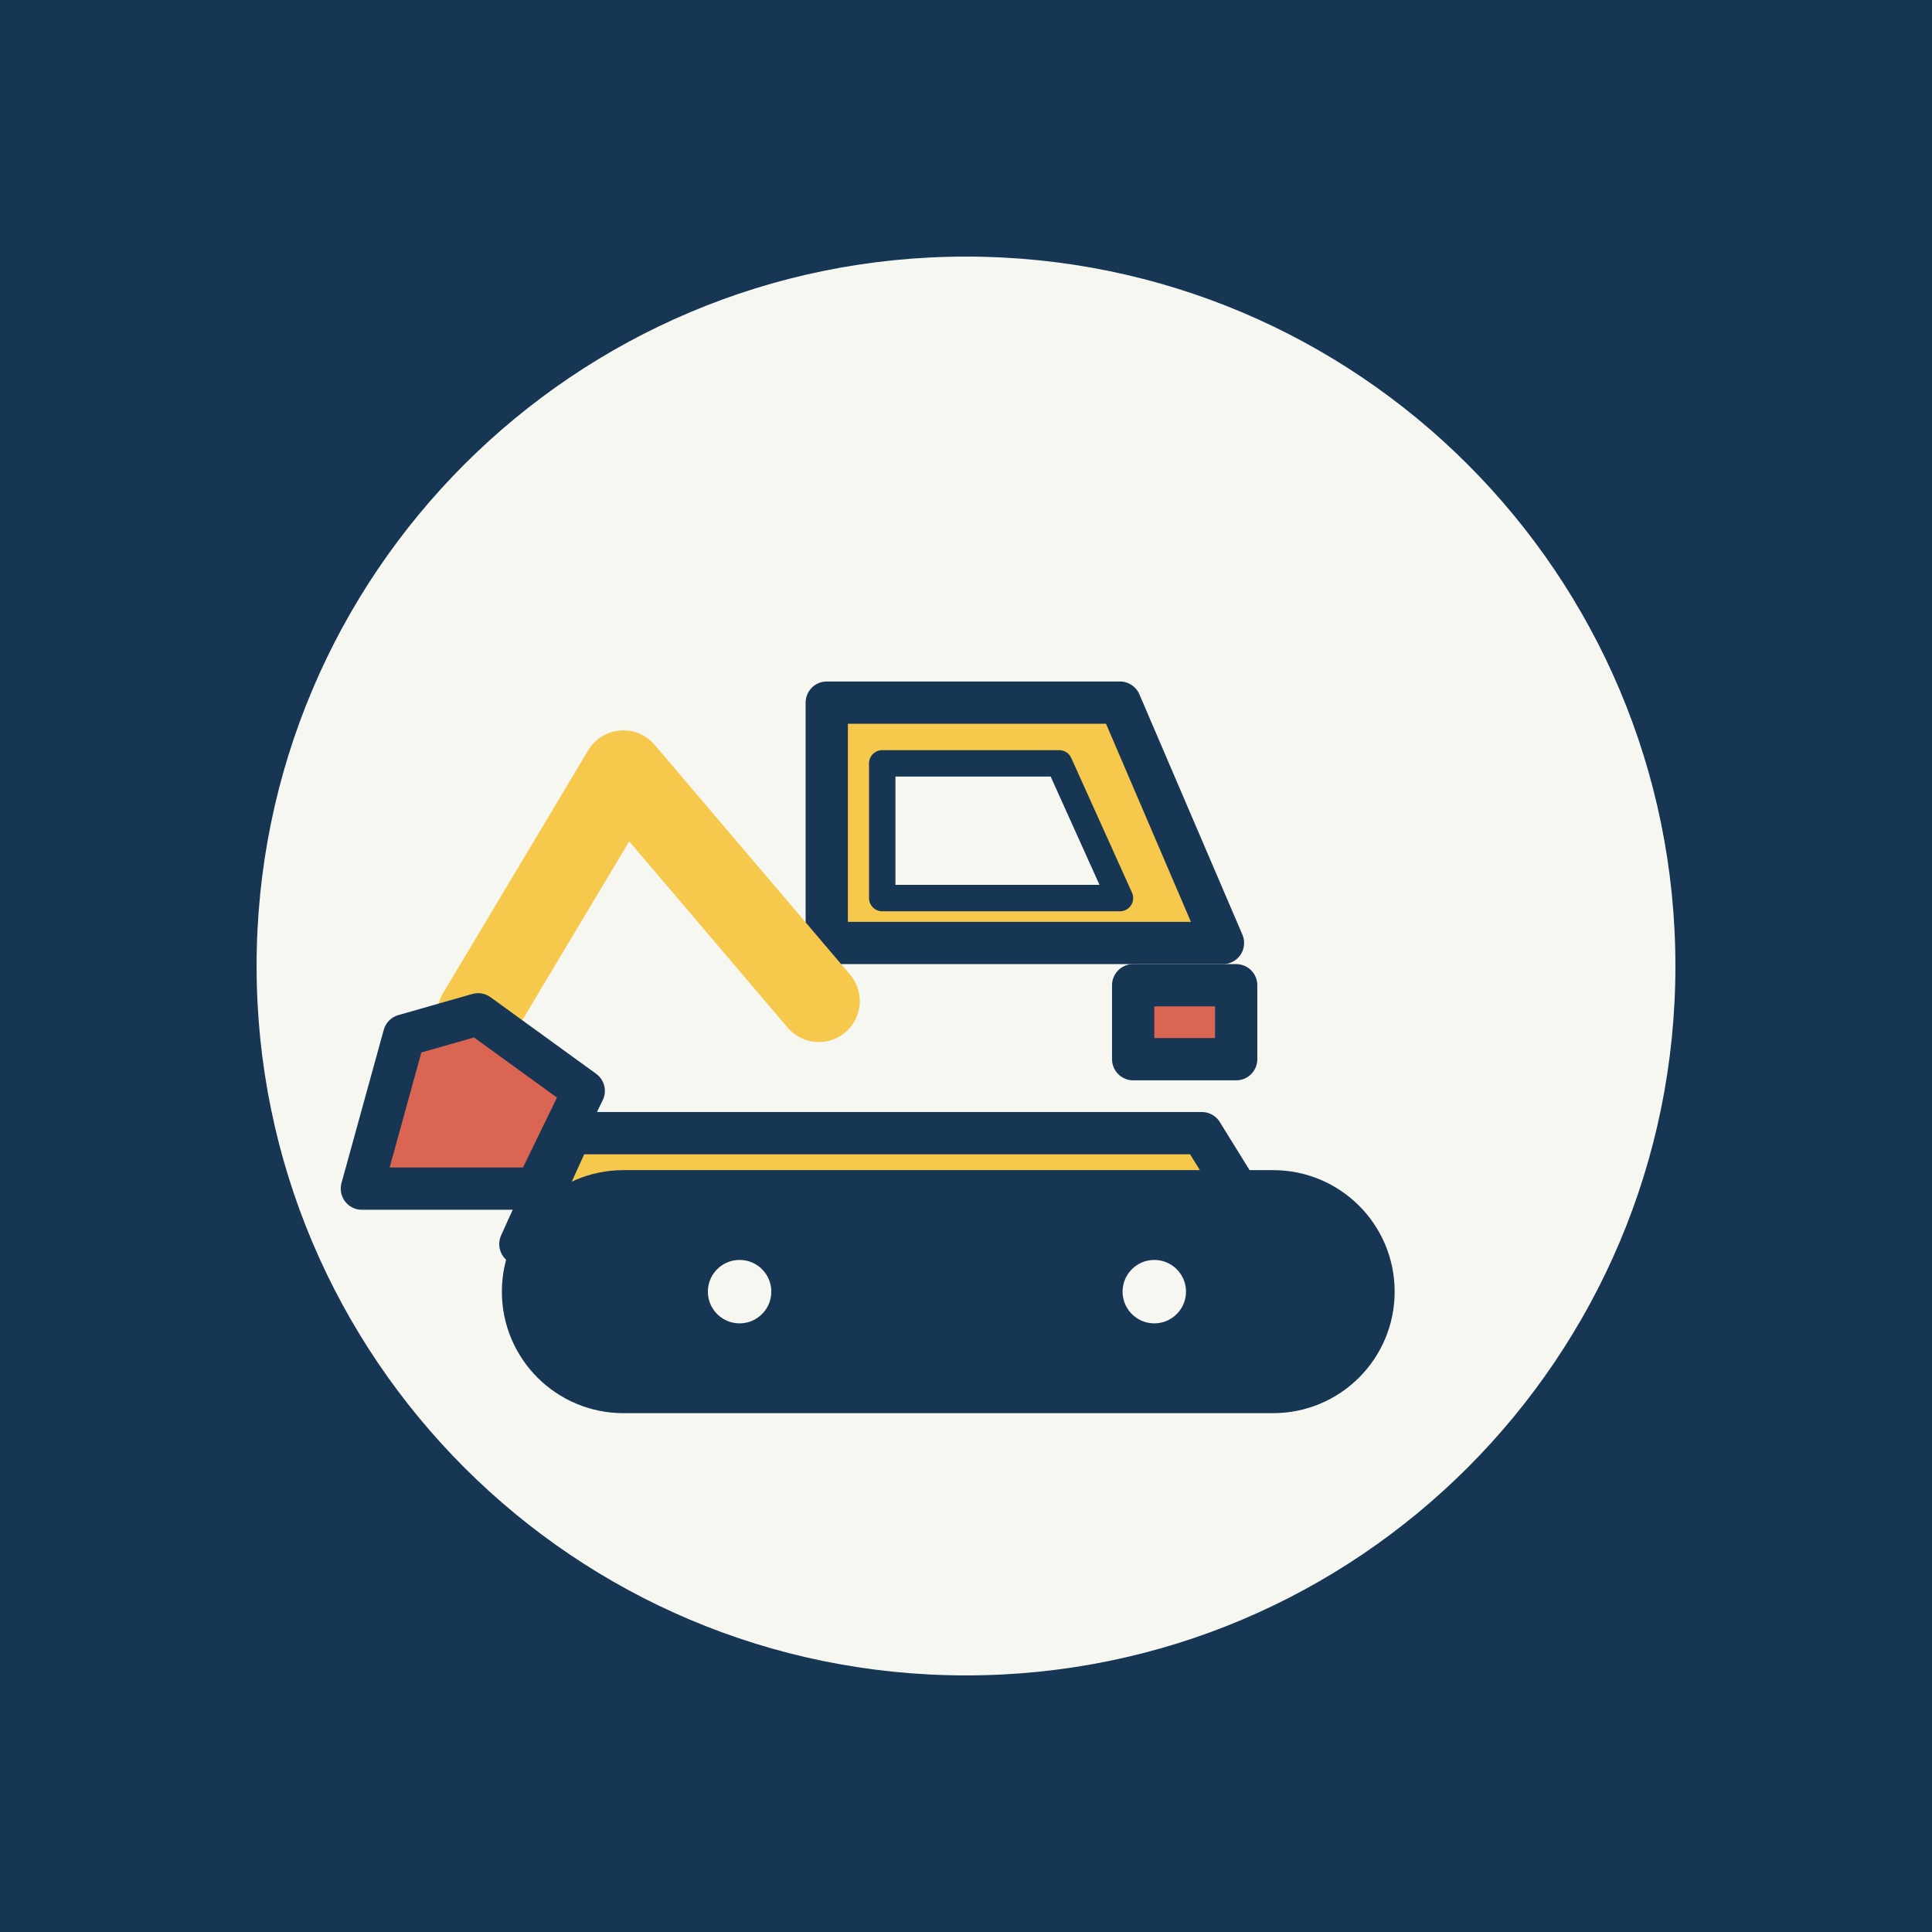
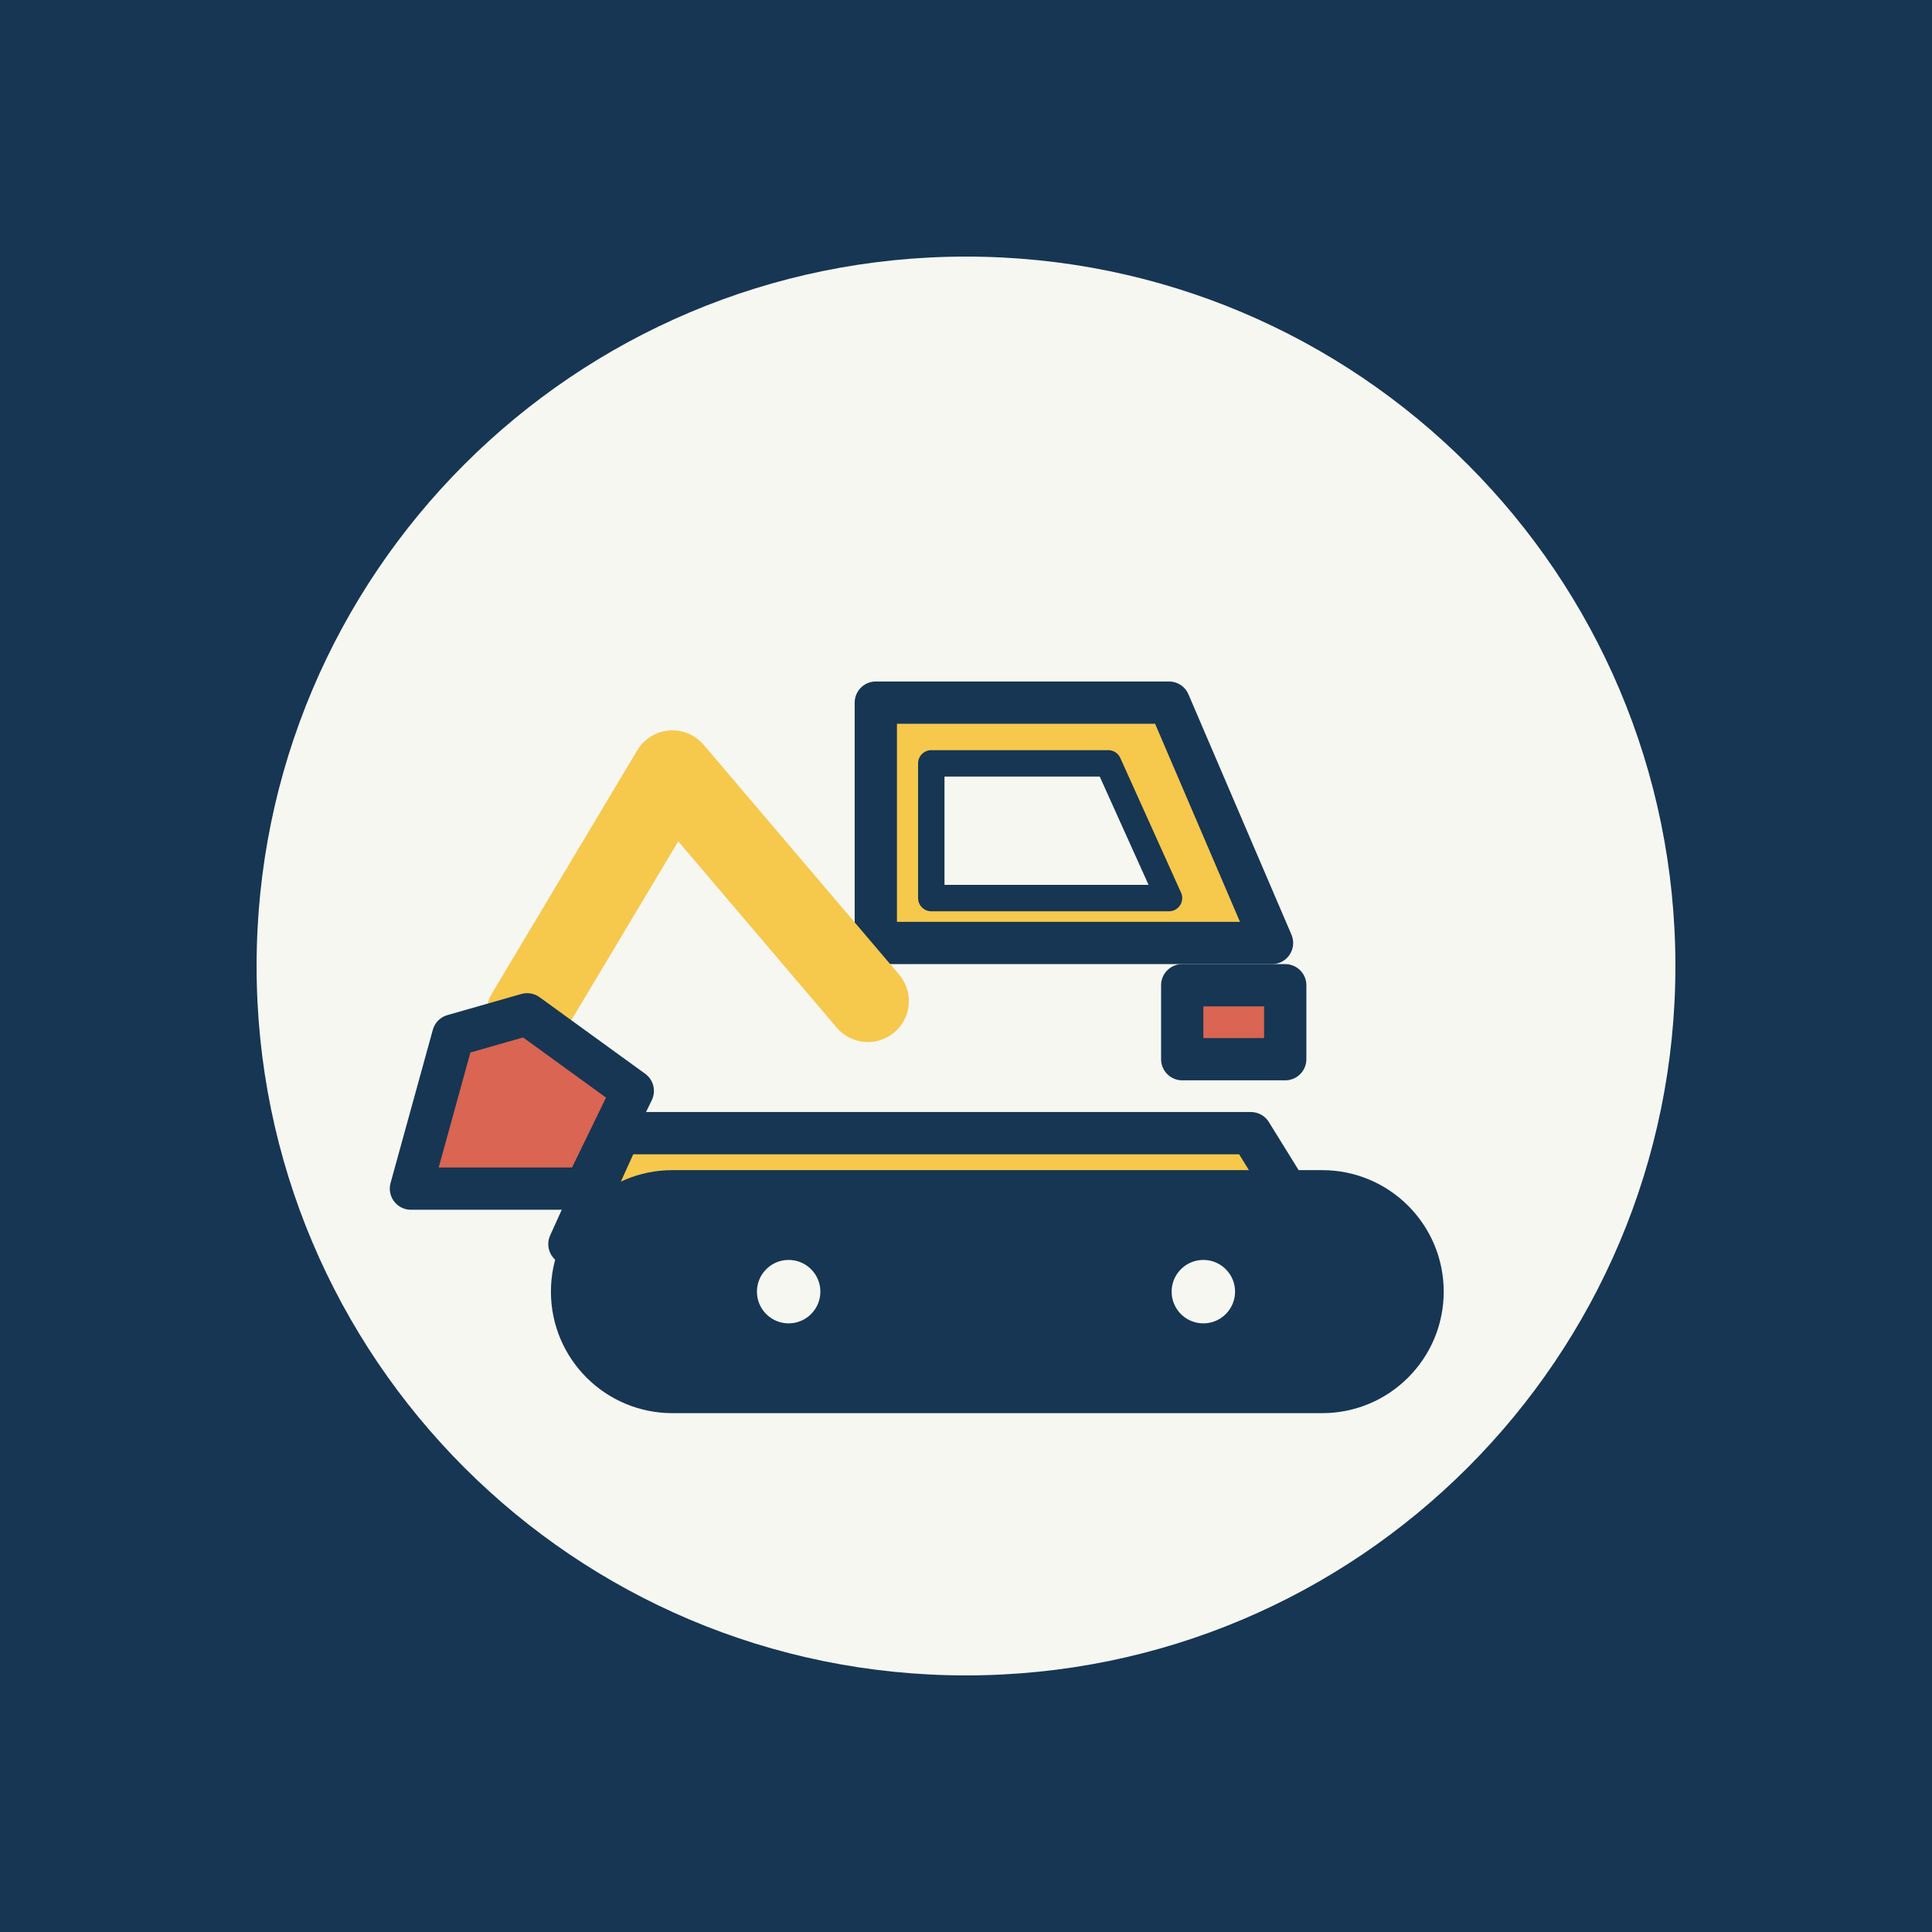
<svg xmlns="http://www.w3.org/2000/svg" viewBox="0 0 512 512" role="img" aria-labelledby="title">
  <rect width="512" height="512" fill="#163653" />
  <circle cx="256" cy="256" r="188" fill="#f7f7f2" />
-   <g transform="translate(77 77) scale(.7)" stroke="#163653" stroke-linecap="round" stroke-linejoin="round" stroke-width="16">
+   <g transform="translate(90 77) scale(.7)" stroke="#163653" stroke-linecap="round" stroke-linejoin="round" stroke-width="16">
    <path d="M106 319h239l26 42H87z" fill="#f6c84c" />
    <path d="M203 247v-91h111l39 91z" fill="#f6c84c" />
    <path d="M224 179h67l23 51h-90z" fill="#f7f7f2" stroke-width="10" />
    <path d="m200 269-74-87-55 92" fill="none" stroke="#f6c84c" stroke-width="31" />
    <path d="m71 274-28 8-16 58h66l18-37z" fill="#d96552" />
    <path d="M126 341h246a38 38 0 0 1 0 76H126a38 38 0 0 1 0-76z" fill="#163653" />
    <circle cx="170" cy="379" r="20" fill="#f7f7f2" />
    <circle cx="327" cy="379" r="20" fill="#f7f7f2" />
    <path d="M319 263h39v28h-39z" fill="#d96552" />
  </g>
</svg>
